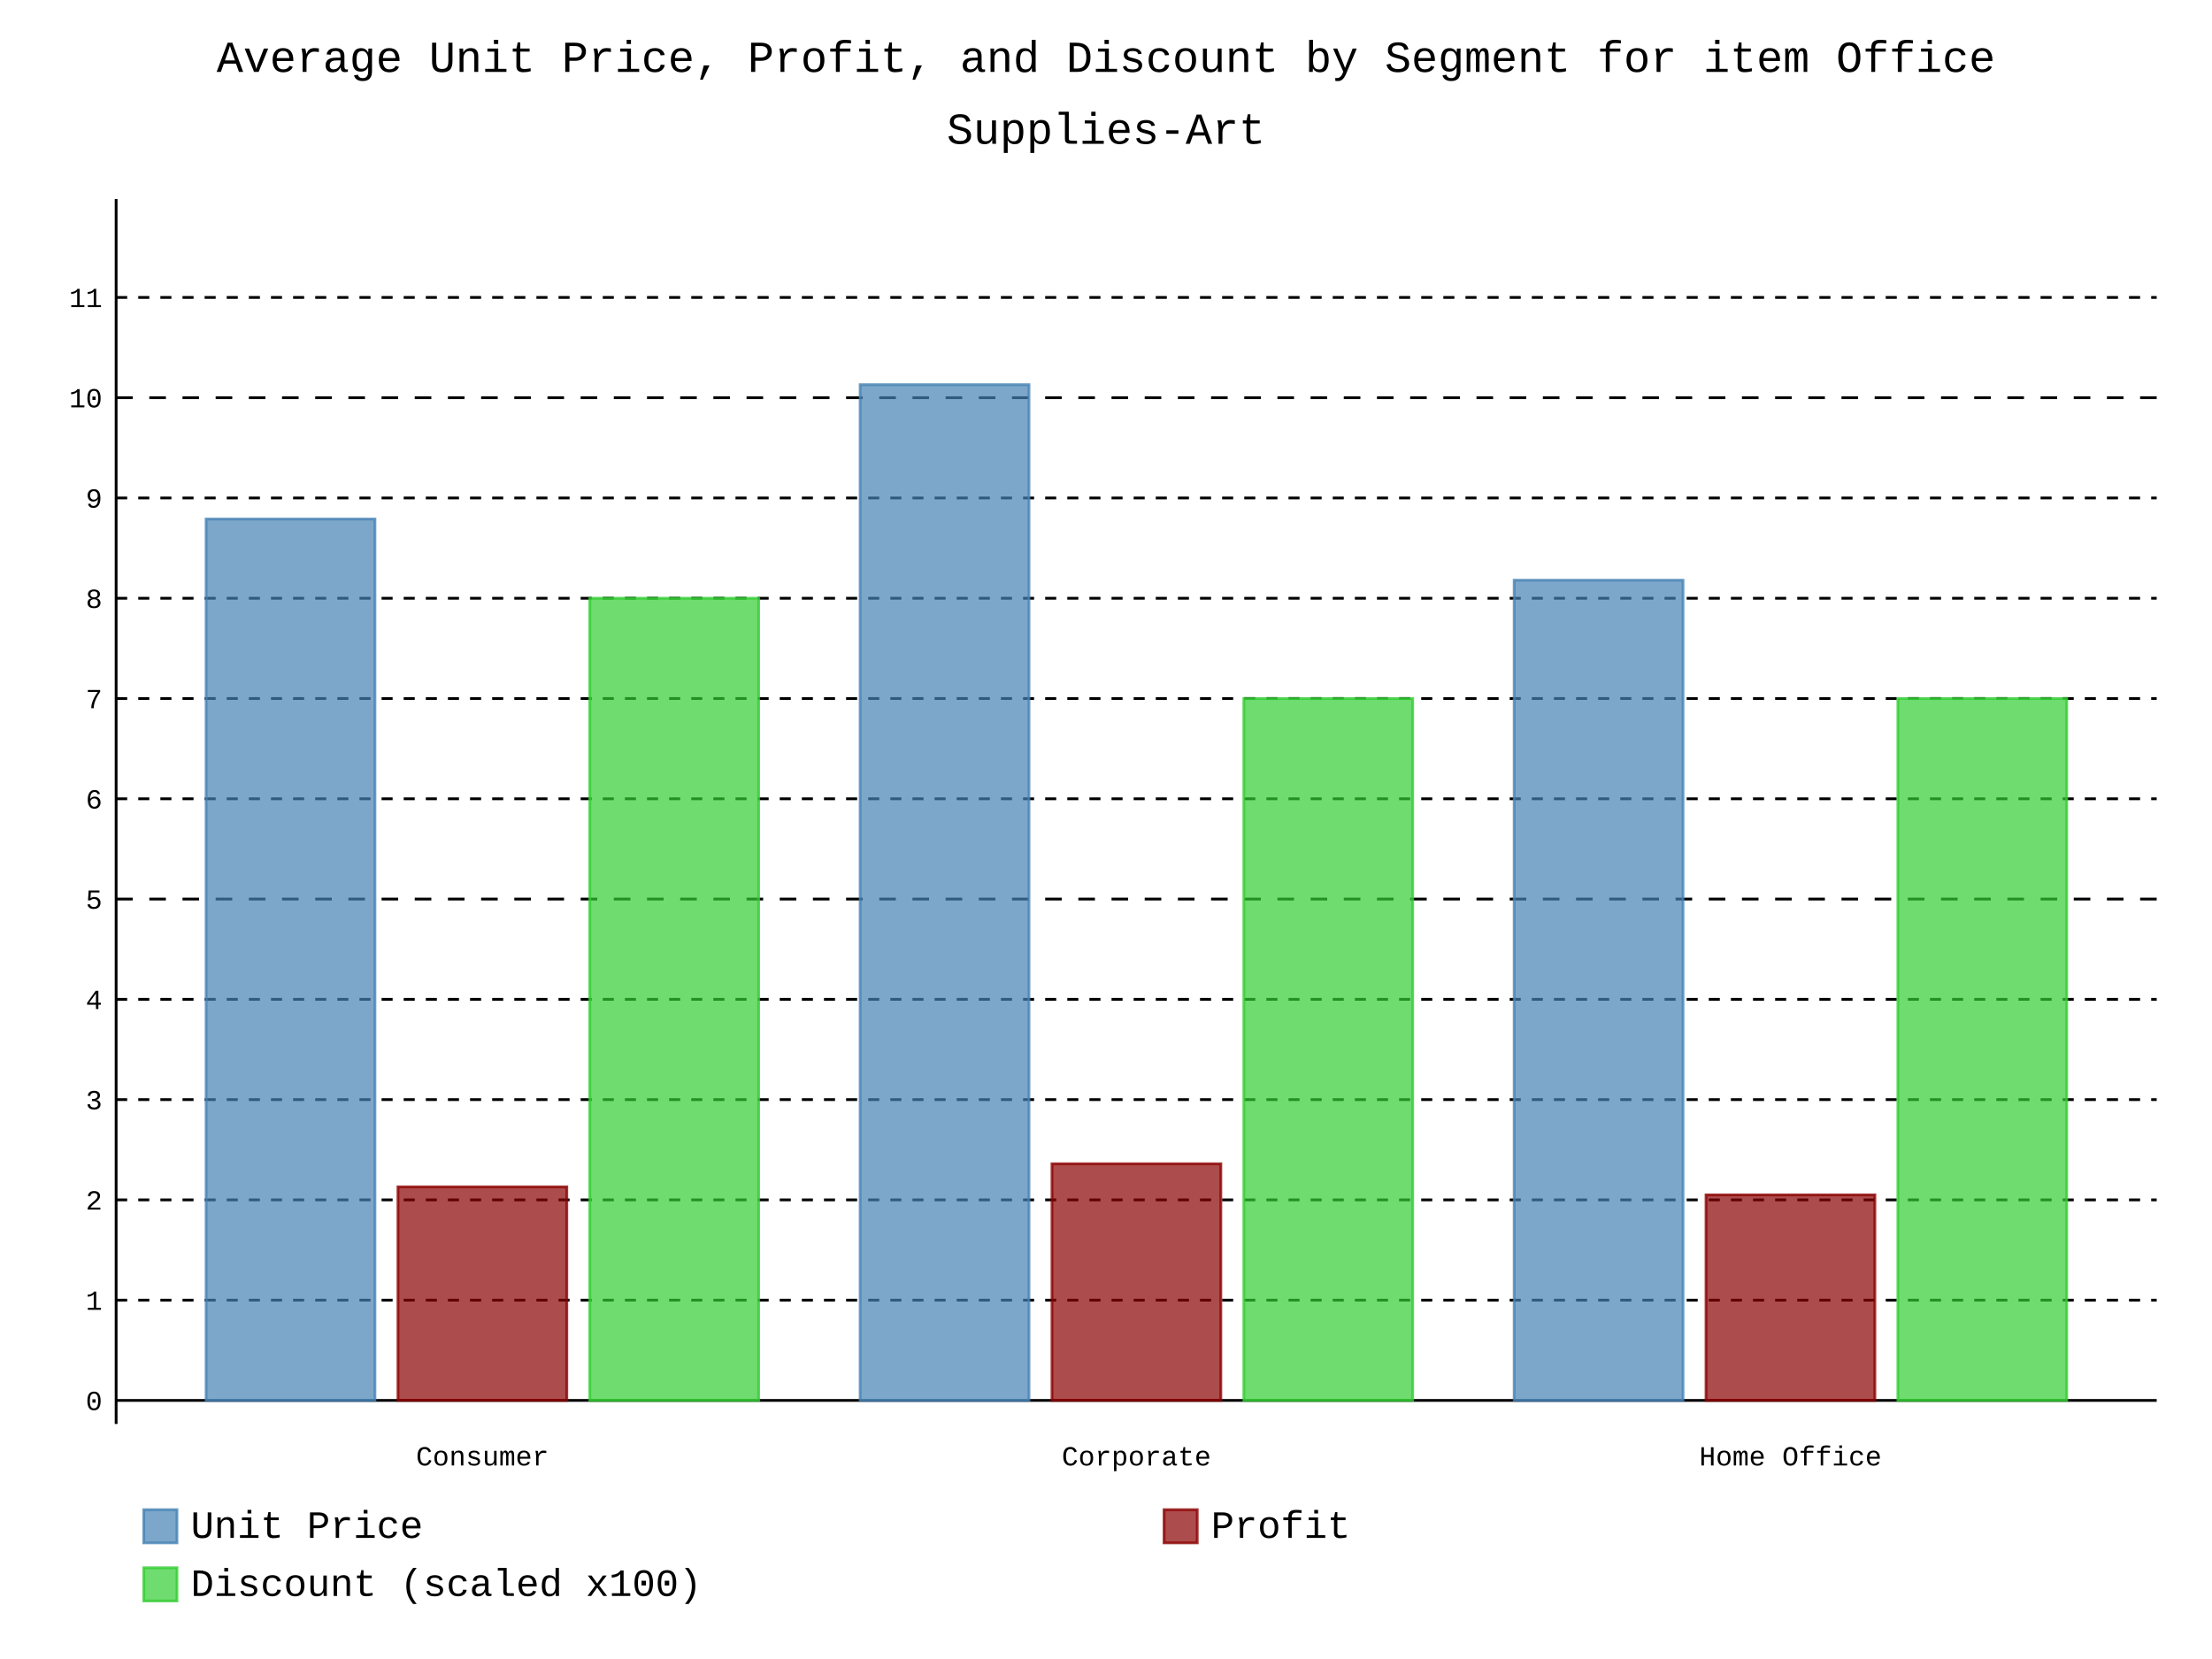
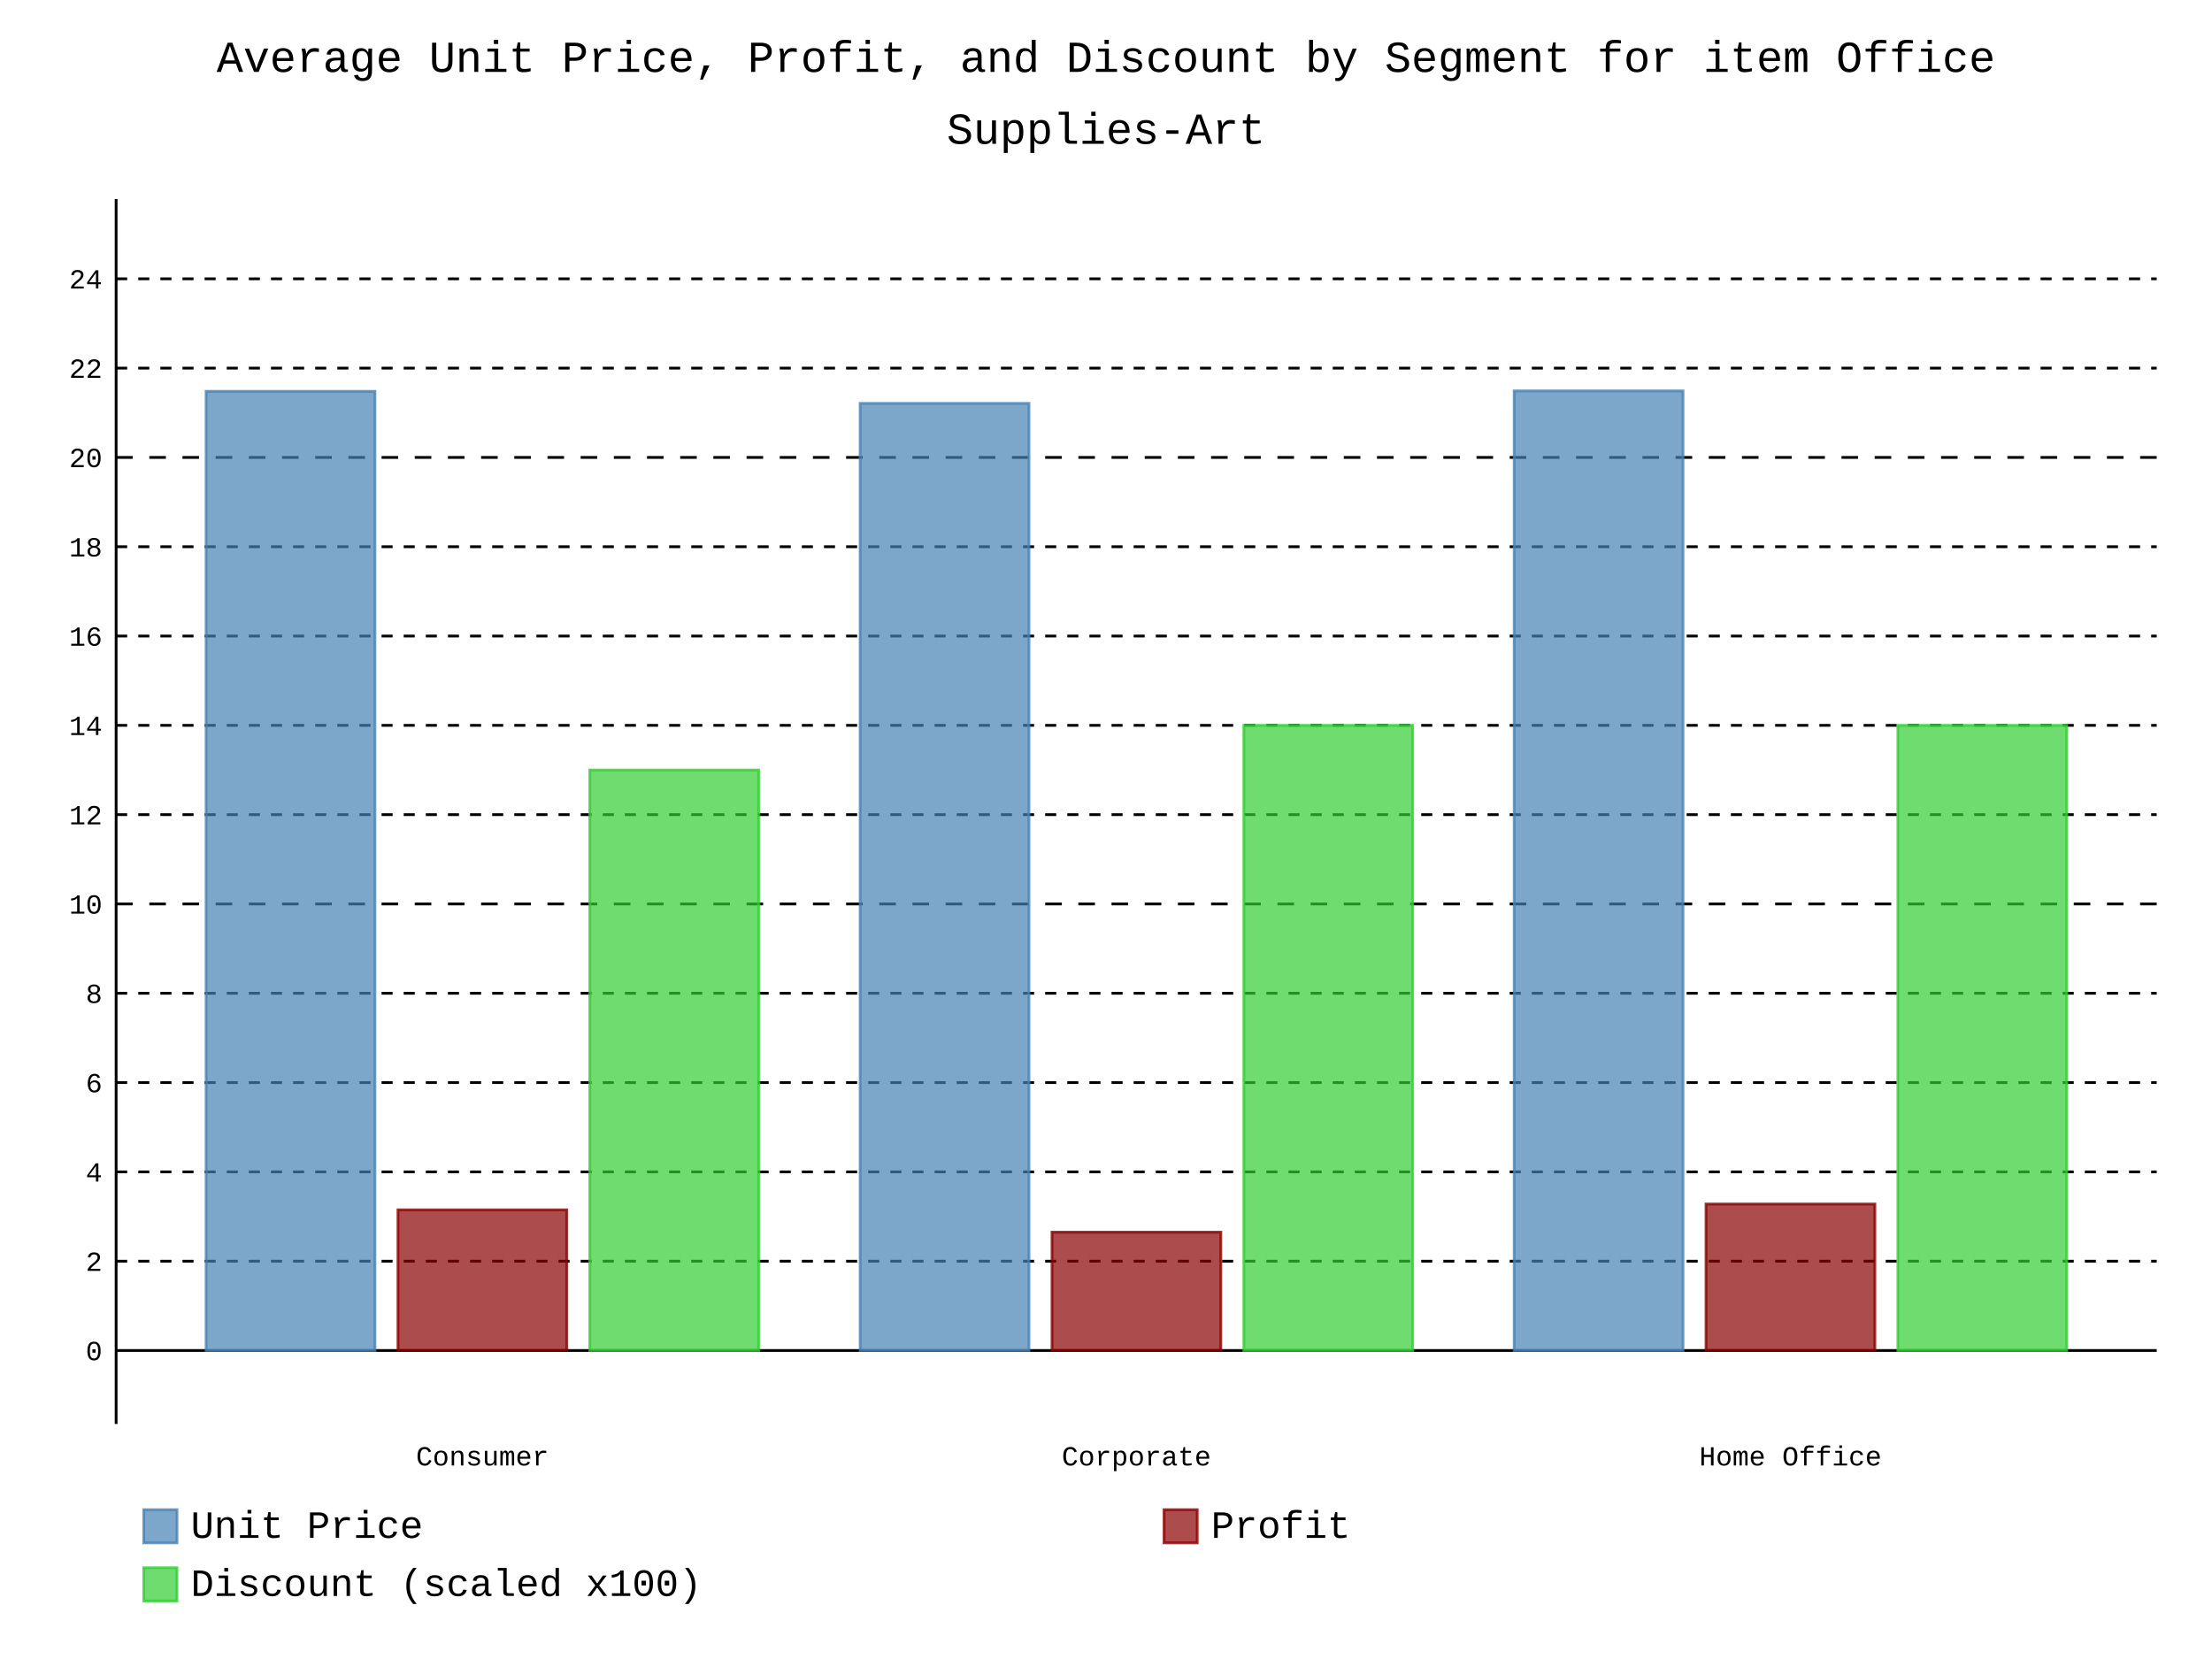
- <svg xmlns="http://www.w3.org/2000/svg" id="chart-d89f8280-6be9-436b-b177-c6aa433e6783" class="pygal-chart" viewBox="0 0 800 600">
+ <svg xmlns="http://www.w3.org/2000/svg" id="chart-7a6b1336-4775-410f-ab1b-eafe9df27b3a" class="pygal-chart" viewBox="0 0 800 600">
  <defs>
-     <style type="text/css">#chart-d89f8280-6be9-436b-b177-c6aa433e6783{-webkit-user-select:none;-webkit-font-smoothing:antialiased;font-family:Consolas,"Liberation Mono",Menlo,Courier,monospace}#chart-d89f8280-6be9-436b-b177-c6aa433e6783 .title{font-family:Consolas,"Liberation Mono",Menlo,Courier,monospace;font-size:16px}#chart-d89f8280-6be9-436b-b177-c6aa433e6783 .legends .legend text{font-family:Consolas,"Liberation Mono",Menlo,Courier,monospace;font-size:14px}#chart-d89f8280-6be9-436b-b177-c6aa433e6783 .axis text{font-family:Consolas,"Liberation Mono",Menlo,Courier,monospace;font-size:10px}#chart-d89f8280-6be9-436b-b177-c6aa433e6783 .axis text.major{font-family:Consolas,"Liberation Mono",Menlo,Courier,monospace;font-size:10px}#chart-d89f8280-6be9-436b-b177-c6aa433e6783 .text-overlay text.value{font-family:Consolas,"Liberation Mono",Menlo,Courier,monospace;font-size:16px}#chart-d89f8280-6be9-436b-b177-c6aa433e6783 .text-overlay text.label{font-family:Consolas,"Liberation Mono",Menlo,Courier,monospace;font-size:10px}#chart-d89f8280-6be9-436b-b177-c6aa433e6783 .tooltip{font-family:Consolas,"Liberation Mono",Menlo,Courier,monospace;font-size:14px}#chart-d89f8280-6be9-436b-b177-c6aa433e6783 text.no_data{font-family:Consolas,"Liberation Mono",Menlo,Courier,monospace;font-size:64px}
- #chart-d89f8280-6be9-436b-b177-c6aa433e6783{background-color:white}#chart-d89f8280-6be9-436b-b177-c6aa433e6783 path,#chart-d89f8280-6be9-436b-b177-c6aa433e6783 line,#chart-d89f8280-6be9-436b-b177-c6aa433e6783 rect,#chart-d89f8280-6be9-436b-b177-c6aa433e6783 circle{-webkit-transition:150ms;-moz-transition:150ms;transition:150ms}#chart-d89f8280-6be9-436b-b177-c6aa433e6783 .graph &gt; .background{fill:white}#chart-d89f8280-6be9-436b-b177-c6aa433e6783 .plot &gt; .background{fill:white}#chart-d89f8280-6be9-436b-b177-c6aa433e6783 .graph{fill:black}#chart-d89f8280-6be9-436b-b177-c6aa433e6783 text.no_data{fill:black}#chart-d89f8280-6be9-436b-b177-c6aa433e6783 .title{fill:black}#chart-d89f8280-6be9-436b-b177-c6aa433e6783 .legends .legend text{fill:black}#chart-d89f8280-6be9-436b-b177-c6aa433e6783 .legends .legend:hover text{fill:black}#chart-d89f8280-6be9-436b-b177-c6aa433e6783 .axis .line{stroke:black}#chart-d89f8280-6be9-436b-b177-c6aa433e6783 .axis .guide.line{stroke:#630C0D}#chart-d89f8280-6be9-436b-b177-c6aa433e6783 .axis .major.line{stroke:black}#chart-d89f8280-6be9-436b-b177-c6aa433e6783 .axis text.major{fill:black}#chart-d89f8280-6be9-436b-b177-c6aa433e6783 .axis.y .guides:hover .guide.line,#chart-d89f8280-6be9-436b-b177-c6aa433e6783 .line-graph .axis.x .guides:hover .guide.line,#chart-d89f8280-6be9-436b-b177-c6aa433e6783 .stackedline-graph .axis.x .guides:hover .guide.line,#chart-d89f8280-6be9-436b-b177-c6aa433e6783 .xy-graph .axis.x .guides:hover .guide.line{stroke:black}#chart-d89f8280-6be9-436b-b177-c6aa433e6783 .axis .guides:hover text{fill:black}#chart-d89f8280-6be9-436b-b177-c6aa433e6783 .reactive{fill-opacity:.7;stroke-opacity:.8;stroke-width:1}#chart-d89f8280-6be9-436b-b177-c6aa433e6783 .ci{stroke:black}#chart-d89f8280-6be9-436b-b177-c6aa433e6783 .reactive.active,#chart-d89f8280-6be9-436b-b177-c6aa433e6783 .active .reactive{fill-opacity:.8;stroke-opacity:.9;stroke-width:4}#chart-d89f8280-6be9-436b-b177-c6aa433e6783 .ci .reactive.active{stroke-width:1.5}#chart-d89f8280-6be9-436b-b177-c6aa433e6783 .series text{fill:black}#chart-d89f8280-6be9-436b-b177-c6aa433e6783 .tooltip rect{fill:white;stroke:black;-webkit-transition:opacity 150ms;-moz-transition:opacity 150ms;transition:opacity 150ms}#chart-d89f8280-6be9-436b-b177-c6aa433e6783 .tooltip .label{fill:black}#chart-d89f8280-6be9-436b-b177-c6aa433e6783 .tooltip .label{fill:black}#chart-d89f8280-6be9-436b-b177-c6aa433e6783 .tooltip .legend{font-size:.8em;fill:#630C0D}#chart-d89f8280-6be9-436b-b177-c6aa433e6783 .tooltip .x_label{font-size:.6em;fill:black}#chart-d89f8280-6be9-436b-b177-c6aa433e6783 .tooltip .xlink{font-size:.5em;text-decoration:underline}#chart-d89f8280-6be9-436b-b177-c6aa433e6783 .tooltip .value{font-size:1.5em}#chart-d89f8280-6be9-436b-b177-c6aa433e6783 .bound{font-size:.5em}#chart-d89f8280-6be9-436b-b177-c6aa433e6783 .max-value{font-size:.75em;fill:#630C0D}#chart-d89f8280-6be9-436b-b177-c6aa433e6783 .map-element{fill:white;stroke:#630C0D !important}#chart-d89f8280-6be9-436b-b177-c6aa433e6783 .map-element .reactive{fill-opacity:inherit;stroke-opacity:inherit}#chart-d89f8280-6be9-436b-b177-c6aa433e6783 .color-0,#chart-d89f8280-6be9-436b-b177-c6aa433e6783 .color-0 a:visited{stroke:#4682B4;fill:#4682B4}#chart-d89f8280-6be9-436b-b177-c6aa433e6783 .color-1,#chart-d89f8280-6be9-436b-b177-c6aa433e6783 .color-1 a:visited{stroke:#8B0000;fill:#8B0000}#chart-d89f8280-6be9-436b-b177-c6aa433e6783 .color-2,#chart-d89f8280-6be9-436b-b177-c6aa433e6783 .color-2 a:visited{stroke:#32CD32;fill:#32CD32}#chart-d89f8280-6be9-436b-b177-c6aa433e6783 .text-overlay .color-0 text{fill:black}#chart-d89f8280-6be9-436b-b177-c6aa433e6783 .text-overlay .color-1 text{fill:black}#chart-d89f8280-6be9-436b-b177-c6aa433e6783 .text-overlay .color-2 text{fill:black}
- #chart-d89f8280-6be9-436b-b177-c6aa433e6783 text.no_data{text-anchor:middle}#chart-d89f8280-6be9-436b-b177-c6aa433e6783 .guide.line{fill:none}#chart-d89f8280-6be9-436b-b177-c6aa433e6783 .centered{text-anchor:middle}#chart-d89f8280-6be9-436b-b177-c6aa433e6783 .title{text-anchor:middle}#chart-d89f8280-6be9-436b-b177-c6aa433e6783 .legends .legend text{fill-opacity:1}#chart-d89f8280-6be9-436b-b177-c6aa433e6783 .axis.x text{text-anchor:middle}#chart-d89f8280-6be9-436b-b177-c6aa433e6783 .axis.x:not(.web) text[transform]{text-anchor:start}#chart-d89f8280-6be9-436b-b177-c6aa433e6783 .axis.x:not(.web) text[transform].backwards{text-anchor:end}#chart-d89f8280-6be9-436b-b177-c6aa433e6783 .axis.y text{text-anchor:end}#chart-d89f8280-6be9-436b-b177-c6aa433e6783 .axis.y text[transform].backwards{text-anchor:start}#chart-d89f8280-6be9-436b-b177-c6aa433e6783 .axis.y2 text{text-anchor:start}#chart-d89f8280-6be9-436b-b177-c6aa433e6783 .axis.y2 text[transform].backwards{text-anchor:end}#chart-d89f8280-6be9-436b-b177-c6aa433e6783 .axis .guide.line{stroke-dasharray:4,4;stroke:black}#chart-d89f8280-6be9-436b-b177-c6aa433e6783 .axis .major.guide.line{stroke-dasharray:6,6;stroke:black}#chart-d89f8280-6be9-436b-b177-c6aa433e6783 .horizontal .axis.y .guide.line,#chart-d89f8280-6be9-436b-b177-c6aa433e6783 .horizontal .axis.y2 .guide.line,#chart-d89f8280-6be9-436b-b177-c6aa433e6783 .vertical .axis.x .guide.line{opacity:0}#chart-d89f8280-6be9-436b-b177-c6aa433e6783 .horizontal .axis.always_show .guide.line,#chart-d89f8280-6be9-436b-b177-c6aa433e6783 .vertical .axis.always_show .guide.line{opacity:1 !important}#chart-d89f8280-6be9-436b-b177-c6aa433e6783 .axis.y .guides:hover .guide.line,#chart-d89f8280-6be9-436b-b177-c6aa433e6783 .axis.y2 .guides:hover .guide.line,#chart-d89f8280-6be9-436b-b177-c6aa433e6783 .axis.x .guides:hover .guide.line{opacity:1}#chart-d89f8280-6be9-436b-b177-c6aa433e6783 .axis .guides:hover text{opacity:1}#chart-d89f8280-6be9-436b-b177-c6aa433e6783 .nofill{fill:none}#chart-d89f8280-6be9-436b-b177-c6aa433e6783 .subtle-fill{fill-opacity:.2}#chart-d89f8280-6be9-436b-b177-c6aa433e6783 .dot{stroke-width:1px;fill-opacity:1;stroke-opacity:1}#chart-d89f8280-6be9-436b-b177-c6aa433e6783 .dot.active{stroke-width:5px}#chart-d89f8280-6be9-436b-b177-c6aa433e6783 .dot.negative{fill:transparent}#chart-d89f8280-6be9-436b-b177-c6aa433e6783 text,#chart-d89f8280-6be9-436b-b177-c6aa433e6783 tspan{stroke:none !important}#chart-d89f8280-6be9-436b-b177-c6aa433e6783 .series text.active{opacity:1}#chart-d89f8280-6be9-436b-b177-c6aa433e6783 .tooltip rect{fill-opacity:.95;stroke-width:.5}#chart-d89f8280-6be9-436b-b177-c6aa433e6783 .tooltip text{fill-opacity:1}#chart-d89f8280-6be9-436b-b177-c6aa433e6783 .showable{visibility:hidden}#chart-d89f8280-6be9-436b-b177-c6aa433e6783 .showable.shown{visibility:visible}#chart-d89f8280-6be9-436b-b177-c6aa433e6783 .gauge-background{fill:rgba(229,229,229,1);stroke:none}#chart-d89f8280-6be9-436b-b177-c6aa433e6783 .bg-lines{stroke:white;stroke-width:2px}</style>
+     <style type="text/css">#chart-7a6b1336-4775-410f-ab1b-eafe9df27b3a{-webkit-user-select:none;-webkit-font-smoothing:antialiased;font-family:Consolas,"Liberation Mono",Menlo,Courier,monospace}#chart-7a6b1336-4775-410f-ab1b-eafe9df27b3a .title{font-family:Consolas,"Liberation Mono",Menlo,Courier,monospace;font-size:16px}#chart-7a6b1336-4775-410f-ab1b-eafe9df27b3a .legends .legend text{font-family:Consolas,"Liberation Mono",Menlo,Courier,monospace;font-size:14px}#chart-7a6b1336-4775-410f-ab1b-eafe9df27b3a .axis text{font-family:Consolas,"Liberation Mono",Menlo,Courier,monospace;font-size:10px}#chart-7a6b1336-4775-410f-ab1b-eafe9df27b3a .axis text.major{font-family:Consolas,"Liberation Mono",Menlo,Courier,monospace;font-size:10px}#chart-7a6b1336-4775-410f-ab1b-eafe9df27b3a .text-overlay text.value{font-family:Consolas,"Liberation Mono",Menlo,Courier,monospace;font-size:16px}#chart-7a6b1336-4775-410f-ab1b-eafe9df27b3a .text-overlay text.label{font-family:Consolas,"Liberation Mono",Menlo,Courier,monospace;font-size:10px}#chart-7a6b1336-4775-410f-ab1b-eafe9df27b3a .tooltip{font-family:Consolas,"Liberation Mono",Menlo,Courier,monospace;font-size:14px}#chart-7a6b1336-4775-410f-ab1b-eafe9df27b3a text.no_data{font-family:Consolas,"Liberation Mono",Menlo,Courier,monospace;font-size:64px}
+ #chart-7a6b1336-4775-410f-ab1b-eafe9df27b3a{background-color:white}#chart-7a6b1336-4775-410f-ab1b-eafe9df27b3a path,#chart-7a6b1336-4775-410f-ab1b-eafe9df27b3a line,#chart-7a6b1336-4775-410f-ab1b-eafe9df27b3a rect,#chart-7a6b1336-4775-410f-ab1b-eafe9df27b3a circle{-webkit-transition:150ms;-moz-transition:150ms;transition:150ms}#chart-7a6b1336-4775-410f-ab1b-eafe9df27b3a .graph &gt; .background{fill:white}#chart-7a6b1336-4775-410f-ab1b-eafe9df27b3a .plot &gt; .background{fill:white}#chart-7a6b1336-4775-410f-ab1b-eafe9df27b3a .graph{fill:black}#chart-7a6b1336-4775-410f-ab1b-eafe9df27b3a text.no_data{fill:black}#chart-7a6b1336-4775-410f-ab1b-eafe9df27b3a .title{fill:black}#chart-7a6b1336-4775-410f-ab1b-eafe9df27b3a .legends .legend text{fill:black}#chart-7a6b1336-4775-410f-ab1b-eafe9df27b3a .legends .legend:hover text{fill:black}#chart-7a6b1336-4775-410f-ab1b-eafe9df27b3a .axis .line{stroke:black}#chart-7a6b1336-4775-410f-ab1b-eafe9df27b3a .axis .guide.line{stroke:#630C0D}#chart-7a6b1336-4775-410f-ab1b-eafe9df27b3a .axis .major.line{stroke:black}#chart-7a6b1336-4775-410f-ab1b-eafe9df27b3a .axis text.major{fill:black}#chart-7a6b1336-4775-410f-ab1b-eafe9df27b3a .axis.y .guides:hover .guide.line,#chart-7a6b1336-4775-410f-ab1b-eafe9df27b3a .line-graph .axis.x .guides:hover .guide.line,#chart-7a6b1336-4775-410f-ab1b-eafe9df27b3a .stackedline-graph .axis.x .guides:hover .guide.line,#chart-7a6b1336-4775-410f-ab1b-eafe9df27b3a .xy-graph .axis.x .guides:hover .guide.line{stroke:black}#chart-7a6b1336-4775-410f-ab1b-eafe9df27b3a .axis .guides:hover text{fill:black}#chart-7a6b1336-4775-410f-ab1b-eafe9df27b3a .reactive{fill-opacity:.7;stroke-opacity:.8;stroke-width:1}#chart-7a6b1336-4775-410f-ab1b-eafe9df27b3a .ci{stroke:black}#chart-7a6b1336-4775-410f-ab1b-eafe9df27b3a .reactive.active,#chart-7a6b1336-4775-410f-ab1b-eafe9df27b3a .active .reactive{fill-opacity:.8;stroke-opacity:.9;stroke-width:4}#chart-7a6b1336-4775-410f-ab1b-eafe9df27b3a .ci .reactive.active{stroke-width:1.5}#chart-7a6b1336-4775-410f-ab1b-eafe9df27b3a .series text{fill:black}#chart-7a6b1336-4775-410f-ab1b-eafe9df27b3a .tooltip rect{fill:white;stroke:black;-webkit-transition:opacity 150ms;-moz-transition:opacity 150ms;transition:opacity 150ms}#chart-7a6b1336-4775-410f-ab1b-eafe9df27b3a .tooltip .label{fill:black}#chart-7a6b1336-4775-410f-ab1b-eafe9df27b3a .tooltip .label{fill:black}#chart-7a6b1336-4775-410f-ab1b-eafe9df27b3a .tooltip .legend{font-size:.8em;fill:#630C0D}#chart-7a6b1336-4775-410f-ab1b-eafe9df27b3a .tooltip .x_label{font-size:.6em;fill:black}#chart-7a6b1336-4775-410f-ab1b-eafe9df27b3a .tooltip .xlink{font-size:.5em;text-decoration:underline}#chart-7a6b1336-4775-410f-ab1b-eafe9df27b3a .tooltip .value{font-size:1.5em}#chart-7a6b1336-4775-410f-ab1b-eafe9df27b3a .bound{font-size:.5em}#chart-7a6b1336-4775-410f-ab1b-eafe9df27b3a .max-value{font-size:.75em;fill:#630C0D}#chart-7a6b1336-4775-410f-ab1b-eafe9df27b3a .map-element{fill:white;stroke:#630C0D !important}#chart-7a6b1336-4775-410f-ab1b-eafe9df27b3a .map-element .reactive{fill-opacity:inherit;stroke-opacity:inherit}#chart-7a6b1336-4775-410f-ab1b-eafe9df27b3a .color-0,#chart-7a6b1336-4775-410f-ab1b-eafe9df27b3a .color-0 a:visited{stroke:#4682B4;fill:#4682B4}#chart-7a6b1336-4775-410f-ab1b-eafe9df27b3a .color-1,#chart-7a6b1336-4775-410f-ab1b-eafe9df27b3a .color-1 a:visited{stroke:#8B0000;fill:#8B0000}#chart-7a6b1336-4775-410f-ab1b-eafe9df27b3a .color-2,#chart-7a6b1336-4775-410f-ab1b-eafe9df27b3a .color-2 a:visited{stroke:#32CD32;fill:#32CD32}#chart-7a6b1336-4775-410f-ab1b-eafe9df27b3a .text-overlay .color-0 text{fill:black}#chart-7a6b1336-4775-410f-ab1b-eafe9df27b3a .text-overlay .color-1 text{fill:black}#chart-7a6b1336-4775-410f-ab1b-eafe9df27b3a .text-overlay .color-2 text{fill:black}
+ #chart-7a6b1336-4775-410f-ab1b-eafe9df27b3a text.no_data{text-anchor:middle}#chart-7a6b1336-4775-410f-ab1b-eafe9df27b3a .guide.line{fill:none}#chart-7a6b1336-4775-410f-ab1b-eafe9df27b3a .centered{text-anchor:middle}#chart-7a6b1336-4775-410f-ab1b-eafe9df27b3a .title{text-anchor:middle}#chart-7a6b1336-4775-410f-ab1b-eafe9df27b3a .legends .legend text{fill-opacity:1}#chart-7a6b1336-4775-410f-ab1b-eafe9df27b3a .axis.x text{text-anchor:middle}#chart-7a6b1336-4775-410f-ab1b-eafe9df27b3a .axis.x:not(.web) text[transform]{text-anchor:start}#chart-7a6b1336-4775-410f-ab1b-eafe9df27b3a .axis.x:not(.web) text[transform].backwards{text-anchor:end}#chart-7a6b1336-4775-410f-ab1b-eafe9df27b3a .axis.y text{text-anchor:end}#chart-7a6b1336-4775-410f-ab1b-eafe9df27b3a .axis.y text[transform].backwards{text-anchor:start}#chart-7a6b1336-4775-410f-ab1b-eafe9df27b3a .axis.y2 text{text-anchor:start}#chart-7a6b1336-4775-410f-ab1b-eafe9df27b3a .axis.y2 text[transform].backwards{text-anchor:end}#chart-7a6b1336-4775-410f-ab1b-eafe9df27b3a .axis .guide.line{stroke-dasharray:4,4;stroke:black}#chart-7a6b1336-4775-410f-ab1b-eafe9df27b3a .axis .major.guide.line{stroke-dasharray:6,6;stroke:black}#chart-7a6b1336-4775-410f-ab1b-eafe9df27b3a .horizontal .axis.y .guide.line,#chart-7a6b1336-4775-410f-ab1b-eafe9df27b3a .horizontal .axis.y2 .guide.line,#chart-7a6b1336-4775-410f-ab1b-eafe9df27b3a .vertical .axis.x .guide.line{opacity:0}#chart-7a6b1336-4775-410f-ab1b-eafe9df27b3a .horizontal .axis.always_show .guide.line,#chart-7a6b1336-4775-410f-ab1b-eafe9df27b3a .vertical .axis.always_show .guide.line{opacity:1 !important}#chart-7a6b1336-4775-410f-ab1b-eafe9df27b3a .axis.y .guides:hover .guide.line,#chart-7a6b1336-4775-410f-ab1b-eafe9df27b3a .axis.y2 .guides:hover .guide.line,#chart-7a6b1336-4775-410f-ab1b-eafe9df27b3a .axis.x .guides:hover .guide.line{opacity:1}#chart-7a6b1336-4775-410f-ab1b-eafe9df27b3a .axis .guides:hover text{opacity:1}#chart-7a6b1336-4775-410f-ab1b-eafe9df27b3a .nofill{fill:none}#chart-7a6b1336-4775-410f-ab1b-eafe9df27b3a .subtle-fill{fill-opacity:.2}#chart-7a6b1336-4775-410f-ab1b-eafe9df27b3a .dot{stroke-width:1px;fill-opacity:1;stroke-opacity:1}#chart-7a6b1336-4775-410f-ab1b-eafe9df27b3a .dot.active{stroke-width:5px}#chart-7a6b1336-4775-410f-ab1b-eafe9df27b3a .dot.negative{fill:transparent}#chart-7a6b1336-4775-410f-ab1b-eafe9df27b3a text,#chart-7a6b1336-4775-410f-ab1b-eafe9df27b3a tspan{stroke:none !important}#chart-7a6b1336-4775-410f-ab1b-eafe9df27b3a .series text.active{opacity:1}#chart-7a6b1336-4775-410f-ab1b-eafe9df27b3a .tooltip rect{fill-opacity:.95;stroke-width:.5}#chart-7a6b1336-4775-410f-ab1b-eafe9df27b3a .tooltip text{fill-opacity:1}#chart-7a6b1336-4775-410f-ab1b-eafe9df27b3a .showable{visibility:hidden}#chart-7a6b1336-4775-410f-ab1b-eafe9df27b3a .showable.shown{visibility:visible}#chart-7a6b1336-4775-410f-ab1b-eafe9df27b3a .gauge-background{fill:rgba(229,229,229,1);stroke:none}#chart-7a6b1336-4775-410f-ab1b-eafe9df27b3a .bg-lines{stroke:white;stroke-width:2px}</style>
  </defs>
  <g class="graph bar-graph vertical">
    <rect x="0" y="0" width="800" height="600" class="background" />
    <g transform="translate(42, 72)" class="plot">
      <rect x="0" y="0" width="738.0" height="443.0" class="background" />
      <g class="axis y always_show">
        <g class="guides">
-           <path d="M0 434.481 h738" class="axis major line" />
-           <text x="-5" y="437.981" class="major">0</text>
+           <path d="M0 416.426 h738" class="axis major line" />
+           <text x="-5" y="419.926" class="major">0</text>
        </g>
        <g class="guides">
-           <path d="M0 398.216 h738" class="guide line" />
-           <text x="-5" y="401.716" class="">1</text>
+           <path d="M0 384.126 h738" class="guide line" />
+           <text x="-5" y="387.626" class="">2</text>
        </g>
        <g class="guides">
-           <path d="M0 361.952 h738" class="guide line" />
-           <text x="-5" y="365.452" class="">2</text>
+           <path d="M0 351.827 h738" class="guide line" />
+           <text x="-5" y="355.327" class="">4</text>
        </g>
        <g class="guides">
-           <path d="M0 325.688 h738" class="guide line" />
-           <text x="-5" y="329.188" class="">3</text>
+           <path d="M0 319.528 h738" class="guide line" />
+           <text x="-5" y="323.028" class="">6</text>
        </g>
        <g class="guides">
-           <path d="M0 289.423 h738" class="guide line" />
-           <text x="-5" y="292.923" class="">4</text>
+           <path d="M0 287.229 h738" class="guide line" />
+           <text x="-5" y="290.729" class="">8</text>
        </g>
        <g class="guides">
-           <path d="M0 253.159 h738" class="major guide line" />
-           <text x="-5" y="256.659" class="major">5</text>
+           <path d="M0 254.93 h738" class="major guide line" />
+           <text x="-5" y="258.43" class="major">10</text>
        </g>
        <g class="guides">
-           <path d="M0 216.894 h738" class="guide line" />
-           <text x="-5" y="220.394" class="">6</text>
+           <path d="M0 222.63 h738" class="guide line" />
+           <text x="-5" y="226.13" class="">12</text>
        </g>
        <g class="guides">
-           <path d="M0 180.63 h738" class="guide line" />
-           <text x="-5" y="184.13" class="">7</text>
+           <path d="M0 190.331 h738" class="guide line" />
+           <text x="-5" y="193.831" class="">14</text>
        </g>
        <g class="guides">
-           <path d="M0 144.366 h738" class="guide line" />
-           <text x="-5" y="147.866" class="">8</text>
+           <path d="M0 158.032 h738" class="guide line" />
+           <text x="-5" y="161.532" class="">16</text>
        </g>
        <g class="guides">
-           <path d="M0 108.101 h738" class="guide line" />
-           <text x="-5" y="111.601" class="">9</text>
+           <path d="M0 125.733 h738" class="guide line" />
+           <text x="-5" y="129.233" class="">18</text>
        </g>
        <g class="guides">
-           <path d="M0 71.837 h738" class="major guide line" />
-           <text x="-5" y="75.337" class="major">10</text>
+           <path d="M0 93.434 h738" class="major guide line" />
+           <text x="-5" y="96.934" class="major">20</text>
        </g>
        <g class="guides">
-           <path d="M0 35.572 h738" class="guide line" />
-           <text x="-5" y="39.072" class="">11</text>
+           <path d="M0 61.135 h738" class="guide line" />
+           <text x="-5" y="64.635" class="">22</text>
+         </g>
+         <g class="guides">
+           <path d="M0 28.835 h738" class="guide line" />
+           <text x="-5" y="32.335" class="">24</text>
        </g>
      </g>
      <g class="axis x">
        <path d="M0 0 v443" class="line" />
        <g class="guides">
          <path d="M132.462 0 v443" class="guide line" />
          <text x="132.462" y="458.0" class="">Consumer</text>
        </g>
        <g class="guides">
          <path d="M369 0 v443" class="guide line" />
          <text x="369.0" y="458.0" class="">Corporate</text>
        </g>
        <g class="guides">
          <path d="M605.538 0 v443" class="guide line" />
          <text x="605.538" y="458.0" class="">Home Office</text>
        </g>
      </g>
      <g class="series serie-0 color-0">
        <g class="bars">
          <g class="bar">
-             <rect x="32.548" y="115.717" rx="0" ry="0" width="61.058" height="318.764" class="rect reactive tooltip-trigger" />
+             <rect x="32.548" y="69.532" rx="0" ry="0" width="61.058" height="346.893" class="rect reactive tooltip-trigger" />
          </g>
          <g class="bar">
-             <rect x="269.086" y="67.122" rx="0" ry="0" width="61.058" height="367.358" class="rect reactive tooltip-trigger" />
+             <rect x="269.086" y="73.893" rx="0" ry="0" width="61.058" height="342.533" class="rect reactive tooltip-trigger" />
          </g>
          <g class="bar">
-             <rect x="505.625" y="137.838" rx="0" ry="0" width="61.058" height="296.643" class="rect reactive tooltip-trigger" />
+             <rect x="505.625" y="69.371" rx="0" ry="0" width="61.058" height="347.055" class="rect reactive tooltip-trigger" />
          </g>
        </g>
      </g>
      <g class="series serie-1 color-1">
        <g class="bars">
          <g class="bar">
-             <rect x="101.932" y="357.238" rx="0" ry="0" width="61.058" height="77.243" class="rect reactive tooltip-trigger" />
+             <rect x="101.932" y="365.554" rx="0" ry="0" width="61.058" height="50.871" class="rect reactive tooltip-trigger" />
          </g>
          <g class="bar">
-             <rect x="338.471" y="348.897" rx="0" ry="0" width="61.058" height="85.584" class="rect reactive tooltip-trigger" />
+             <rect x="338.471" y="373.629" rx="0" ry="0" width="61.058" height="42.796" class="rect reactive tooltip-trigger" />
          </g>
          <g class="bar">
-             <rect x="575.009" y="360.139" rx="0" ry="0" width="61.058" height="74.342" class="rect reactive tooltip-trigger" />
+             <rect x="575.009" y="363.455" rx="0" ry="0" width="61.058" height="52.971" class="rect reactive tooltip-trigger" />
          </g>
        </g>
      </g>
      <g class="series serie-2 color-2">
        <g class="bars">
          <g class="bar">
-             <rect x="171.317" y="144.366" rx="0" ry="0" width="61.058" height="290.115" class="rect reactive tooltip-trigger" />
+             <rect x="171.317" y="206.481" rx="0" ry="0" width="61.058" height="209.945" class="rect reactive tooltip-trigger" />
          </g>
          <g class="bar">
-             <rect x="407.855" y="180.63" rx="0" ry="0" width="61.058" height="253.851" class="rect reactive tooltip-trigger" />
+             <rect x="407.855" y="190.331" rx="0" ry="0" width="61.058" height="226.094" class="rect reactive tooltip-trigger" />
          </g>
          <g class="bar">
-             <rect x="644.394" y="180.63" rx="0" ry="0" width="61.058" height="253.851" class="rect reactive tooltip-trigger" />
+             <rect x="644.394" y="190.331" rx="0" ry="0" width="61.058" height="226.094" class="rect reactive tooltip-trigger" />
          </g>
        </g>
      </g>
    </g>
    <g class="titles">
      <text x="400.0" y="26" class="title plot_title">Average Unit Price, Profit, and Discount by Segment for item Office</text>
      <text x="400.0" y="52" class="title plot_title">Supplies-Art</text>
    </g>
    <g transform="translate(42, 72)" class="plot overlay">
      <g class="series serie-0 color-0" />
      <g class="series serie-1 color-1" />
      <g class="series serie-2 color-2" />
    </g>
    <g transform="translate(42, 72)" class="plot text-overlay">
      <g class="series serie-0 color-0" />
      <g class="series serie-1 color-1" />
      <g class="series serie-2 color-2" />
    </g>
    <g transform="translate(42, 72)" class="plot tooltip-overlay">
      <g transform="translate(0 0)" style="opacity: 0" class="tooltip">
        <rect rx="0" ry="0" width="0" height="0" class="tooltip-box" />
        <g class="text" />
      </g>
    </g>
    <g transform="translate(52, 545)" class="legends">
      <g id="activate-serie-0" class="legend reactive activate-serie">
        <rect x="0.0" y="1.0" width="12" height="12" class="color-0 reactive" />
        <text x="17.0" y="11.2">Unit Price</text>
      </g>
      <g id="activate-serie-1" class="legend reactive activate-serie">
        <rect x="369.0" y="1.0" width="12" height="12" class="color-1 reactive" />
        <text x="386.0" y="11.2">Profit</text>
      </g>
      <g id="activate-serie-2" class="legend reactive activate-serie">
        <rect x="0.0" y="22.0" width="12" height="12" class="color-2 reactive" />
        <text x="17.0" y="32.2">Discount (scaled x100)</text>
      </g>
    </g>
  </g>
</svg>
